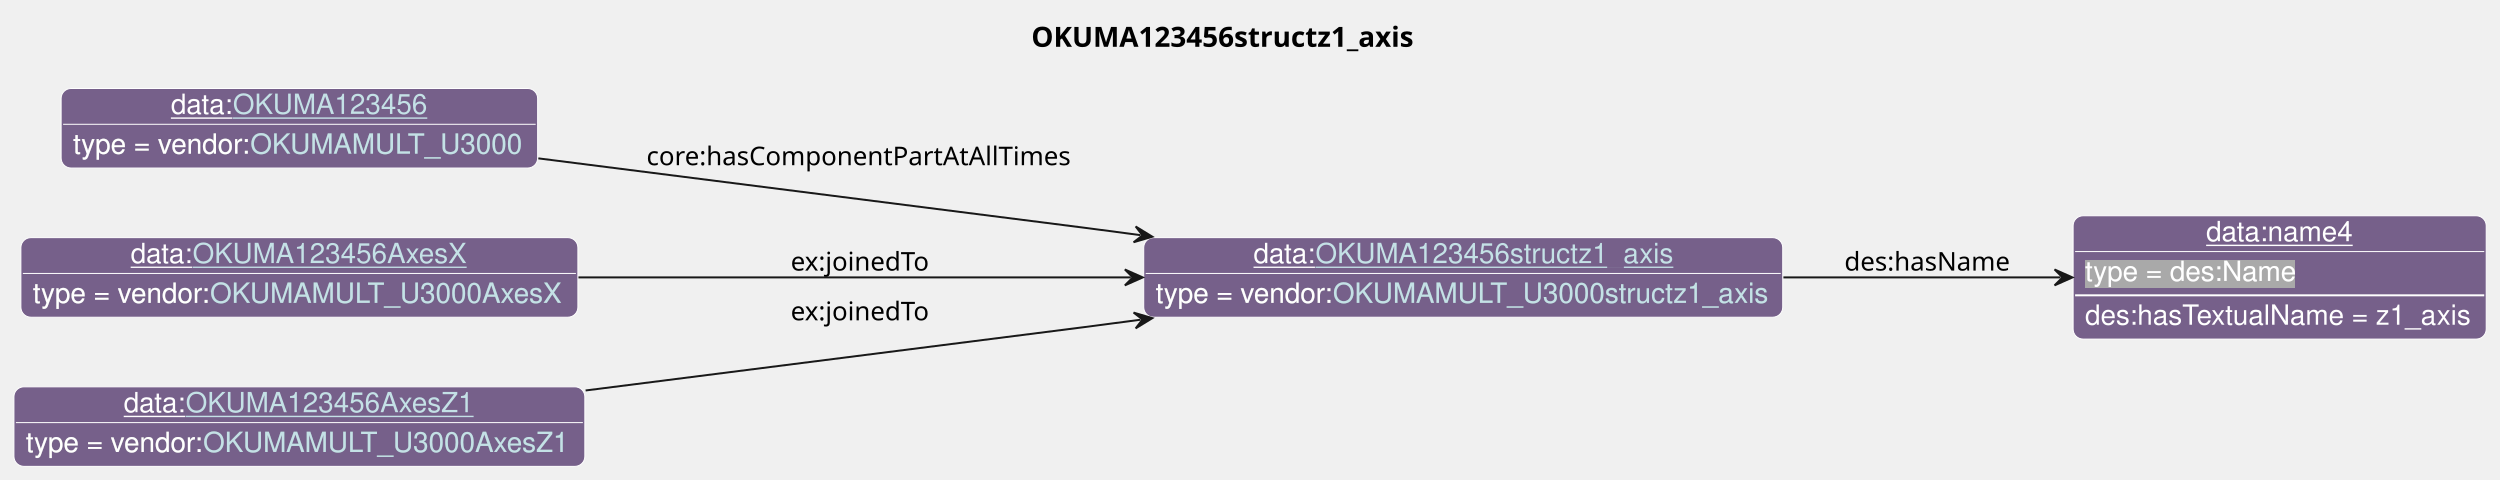
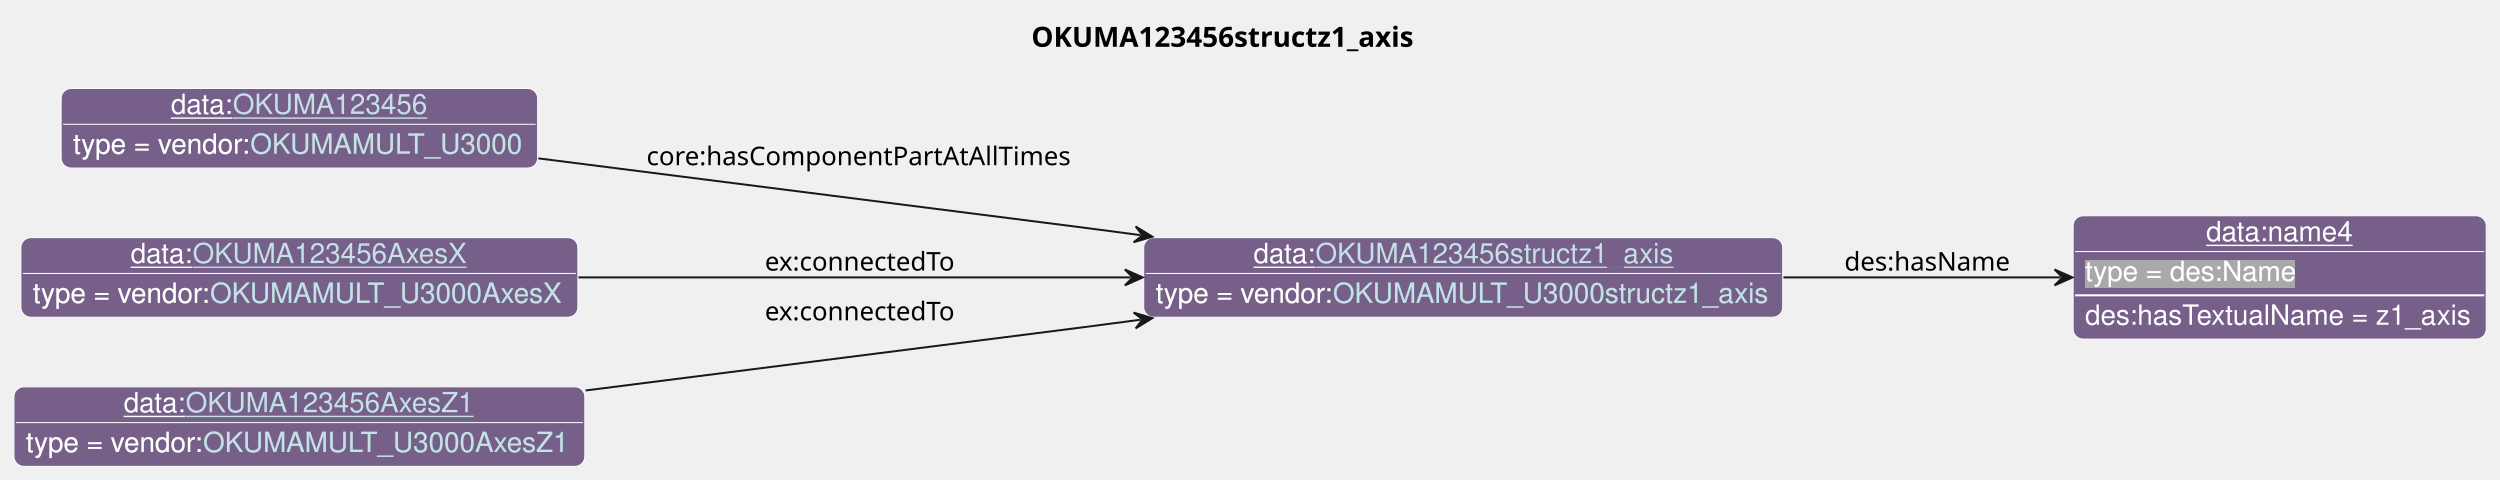
<svg xmlns="http://www.w3.org/2000/svg" xmlns:xlink="http://www.w3.org/1999/xlink" contentStyleType="text/css" data-diagram-type="CLASS" height="241px" preserveAspectRatio="none" style="width:1257px;height:241px;background:#FFFFFF;" version="1.1" viewBox="0 0 1257 241" width="1257px" zoomAndPan="magnify">
  <defs>
-     <filter height="1" id="b1ipzvnqm5novb0" width="1" x="0" y="0">
+     <filter height="1" id="bpbsxtrp042t10" width="1" x="0" y="0">
      <feFlood flood-color="#76608A" result="flood" />
      <feComposite in="SourceGraphic" in2="flood" operator="over" />
    </filter>
-     <filter height="1" id="b1ipzvnqm5novb1" width="1" x="0" y="0">
+     <filter height="1" id="bpbsxtrp042t11" width="1" x="0" y="0">
      <feFlood flood-color="#A9A9A9" result="flood" />
      <feComposite in="SourceGraphic" in2="flood" operator="over" />
    </filter>
  </defs>
  <g>
    <g class="title" data-source-line="13">
      <text fill="#000000" font-family="sans-serif" font-size="14" font-weight="bold" lengthAdjust="spacing" textLength="205.953" x="518.56" y="23.535">OKUMA123456structz1_axis</text>
    </g>
    <g class="entity" data-entity="o0" data-source-line="131" data-uid="ent0002" id="entity_o0">
      <rect fill="#76608A" height="40" rx="5" ry="5" style="stroke:#FFFFFF;stroke-width:0.5;" width="321.299" x="575.06" y="119.488" />
      <text fill="#FFFFFF" font-family="Helvetica" font-size="14" lengthAdjust="spacing" text-decoration="underline" textLength="31.138" x="630.265" y="132.269">data:</text>
      <a href="./OKUMA123456structz1_axis.html" target="_top" title="./OKUMA123456structz1_axis.html" xlink:actuate="onRequest" xlink:href="./OKUMA123456structz1_axis.html" xlink:show="new" xlink:title="./OKUMA123456structz1_axis.html" xlink:type="simple">
        <text fill="#C4E1E6" font-family="Helvetica" font-size="14" lengthAdjust="spacing" text-decoration="underline" textLength="179.751" x="661.403" y="132.269">OKUMA123456structz1_axis</text>
      </a>
      <line style="stroke:#FFFFFF;stroke-width:0.5;" x1="576.06" x2="895.359" y1="137.488" y2="137.488" />
-       <text fill="#FFFFFF" filter="url(#b1ipzvnqm5novb0)" font-family="Helvetica" font-size="14" lengthAdjust="spacing" textLength="89.113" x="581.06" y="152.269">type = vendor:</text>
+       <text fill="#FFFFFF" filter="url(#bpbsxtrp042t10)" font-family="Helvetica" font-size="14" lengthAdjust="spacing" textLength="89.113" x="581.06" y="152.269">type = vendor:</text>
      <a href="../OKUMA.html#OKUMAMULT_U3000structz1_axis" target="_top" title="../OKUMA.html#OKUMAMULT_U3000structz1_axis" xlink:actuate="onRequest" xlink:href="../OKUMA.html#OKUMAMULT_U3000structz1_axis" xlink:show="new" xlink:title="../OKUMA.html#OKUMAMULT_U3000structz1_axis" xlink:type="simple">
-         <text fill="#C4E1E6" filter="url(#b1ipzvnqm5novb0)" font-family="Helvetica" font-size="14" lengthAdjust="spacing" textLength="220.185" x="670.173" y="152.269">OKUMAMULT_U3000structz1_axis</text>
+         <text fill="#C4E1E6" filter="url(#bpbsxtrp042t10)" font-family="Helvetica" font-size="14" lengthAdjust="spacing" textLength="220.185" x="670.173" y="152.269">OKUMAMULT_U3000structz1_axis</text>
        <line style="stroke:#76608A;stroke-width:0.5;" x1="670.173" x2="890.359" y1="153.269" y2="153.269" />
      </a>
    </g>
    <g class="entity" data-entity="o1" data-source-line="131" data-uid="ent0003" id="entity_o1">
      <rect fill="#76608A" height="62" rx="5" ry="5" style="stroke:#FFFFFF;stroke-width:0.5;" width="207.713" x="1042.36" y="108.488" />
      <text fill="#FFFFFF" font-family="Helvetica" font-size="14" lengthAdjust="spacing" text-decoration="underline" textLength="73.944" x="1109.244" y="121.269">data:name4</text>
      <line style="stroke:#FFFFFF;stroke-width:0.5;" x1="1043.36" x2="1249.073" y1="126.488" y2="126.488" />
-       <text fill="#FFFFFF" filter="url(#b1ipzvnqm5novb1)" font-family="Helvetica" font-size="14" lengthAdjust="spacing" textLength="106.224" x="1048.36" y="141.269">type = des:Name</text>
+       <text fill="#FFFFFF" filter="url(#bpbsxtrp042t11)" font-family="Helvetica" font-size="14" lengthAdjust="spacing" textLength="106.224" x="1048.36" y="141.269">type = des:Name</text>
      <line style="stroke:#FFFFFF;stroke-width:1;" x1="1043.36" x2="1249.073" y1="148.488" y2="148.488" />
      <text fill="#FFFFFF" font-family="Helvetica" font-size="14" lengthAdjust="spacing" textLength="195.713" x="1048.36" y="163.269">des:hasTextualName = z1_axis</text>
    </g>
    <g class="entity" data-entity="o2" data-source-line="131" data-uid="ent0004" id="entity_o2">
      <rect fill="#76608A" height="40" rx="5" ry="5" style="stroke:#FFFFFF;stroke-width:0.5;" width="239.602" x="30.73" y="44.488" />
      <text fill="#FFFFFF" font-family="Helvetica" font-size="14" lengthAdjust="spacing" text-decoration="underline" textLength="31.138" x="85.935" y="57.269">data:</text>
      <a href="./OKUMA123456.html" target="_top" title="./OKUMA123456.html" xlink:actuate="onRequest" xlink:href="./OKUMA123456.html" xlink:show="new" xlink:title="./OKUMA123456.html" xlink:type="simple">
        <text fill="#C4E1E6" font-family="Helvetica" font-size="14" lengthAdjust="spacing" text-decoration="underline" textLength="98.055" x="117.073" y="57.269">OKUMA123456</text>
      </a>
      <line style="stroke:#FFFFFF;stroke-width:0.5;" x1="31.73" x2="269.332" y1="62.488" y2="62.488" />
-       <text fill="#FFFFFF" filter="url(#b1ipzvnqm5novb0)" font-family="Helvetica" font-size="14" lengthAdjust="spacing" textLength="89.113" x="36.73" y="77.269">type = vendor:</text>
+       <text fill="#FFFFFF" filter="url(#bpbsxtrp042t10)" font-family="Helvetica" font-size="14" lengthAdjust="spacing" textLength="89.113" x="36.73" y="77.269">type = vendor:</text>
      <a href="../OKUMA.html#OKUMAMULT_U3000" target="_top" title="../OKUMA.html#OKUMAMULT_U3000" xlink:actuate="onRequest" xlink:href="../OKUMA.html#OKUMAMULT_U3000" xlink:show="new" xlink:title="../OKUMA.html#OKUMAMULT_U3000" xlink:type="simple">
-         <text fill="#C4E1E6" filter="url(#b1ipzvnqm5novb0)" font-family="Helvetica" font-size="14" lengthAdjust="spacing" textLength="138.489" x="125.843" y="77.269">OKUMAMULT_U3000</text>
+         <text fill="#C4E1E6" filter="url(#bpbsxtrp042t10)" font-family="Helvetica" font-size="14" lengthAdjust="spacing" textLength="138.489" x="125.843" y="77.269">OKUMAMULT_U3000</text>
        <line style="stroke:#76608A;stroke-width:0.5;" x1="125.843" x2="264.332" y1="78.269" y2="78.269" />
      </a>
    </g>
    <g class="entity" data-entity="o3" data-source-line="131" data-uid="ent0005" id="entity_o3">
      <rect fill="#76608A" height="40" rx="5" ry="5" style="stroke:#FFFFFF;stroke-width:0.5;" width="280.065" x="10.5" y="119.488" />
      <text fill="#FFFFFF" font-family="Helvetica" font-size="14" lengthAdjust="spacing" text-decoration="underline" textLength="31.138" x="65.705" y="132.269">data:</text>
      <a href="./OKUMA123456AxesX.html" target="_top" title="./OKUMA123456AxesX.html" xlink:actuate="onRequest" xlink:href="./OKUMA123456AxesX.html" xlink:show="new" xlink:title="./OKUMA123456AxesX.html" xlink:type="simple">
        <text fill="#C4E1E6" font-family="Helvetica" font-size="14" lengthAdjust="spacing" text-decoration="underline" textLength="138.517" x="96.843" y="132.269">OKUMA123456AxesX</text>
      </a>
      <line style="stroke:#FFFFFF;stroke-width:0.5;" x1="11.5" x2="289.565" y1="137.488" y2="137.488" />
-       <text fill="#FFFFFF" filter="url(#b1ipzvnqm5novb0)" font-family="Helvetica" font-size="14" lengthAdjust="spacing" textLength="89.113" x="16.5" y="152.269">type = vendor:</text>
+       <text fill="#FFFFFF" filter="url(#bpbsxtrp042t10)" font-family="Helvetica" font-size="14" lengthAdjust="spacing" textLength="89.113" x="16.5" y="152.269">type = vendor:</text>
      <a href="../OKUMA.html#OKUMAMULT_U3000AxesX" target="_top" title="../OKUMA.html#OKUMAMULT_U3000AxesX" xlink:actuate="onRequest" xlink:href="../OKUMA.html#OKUMAMULT_U3000AxesX" xlink:show="new" xlink:title="../OKUMA.html#OKUMAMULT_U3000AxesX" xlink:type="simple">
-         <text fill="#C4E1E6" filter="url(#b1ipzvnqm5novb0)" font-family="Helvetica" font-size="14" lengthAdjust="spacing" textLength="178.951" x="105.613" y="152.269">OKUMAMULT_U3000AxesX</text>
+         <text fill="#C4E1E6" filter="url(#bpbsxtrp042t10)" font-family="Helvetica" font-size="14" lengthAdjust="spacing" textLength="178.951" x="105.613" y="152.269">OKUMAMULT_U3000AxesX</text>
        <line style="stroke:#76608A;stroke-width:0.5;" x1="105.613" x2="284.565" y1="153.269" y2="153.269" />
      </a>
    </g>
    <g class="entity" data-entity="o4" data-source-line="131" data-uid="ent0006" id="entity_o4">
      <rect fill="#76608A" height="40" rx="5" ry="5" style="stroke:#FFFFFF;stroke-width:0.5;" width="287.065" x="7" y="194.488" />
      <text fill="#FFFFFF" font-family="Helvetica" font-size="14" lengthAdjust="spacing" text-decoration="underline" textLength="31.138" x="62.205" y="207.269">data:</text>
      <a href="./OKUMA123456AxesZ1.html" target="_top" title="./OKUMA123456AxesZ1.html" xlink:actuate="onRequest" xlink:href="./OKUMA123456AxesZ1.html" xlink:show="new" xlink:title="./OKUMA123456AxesZ1.html" xlink:type="simple">
        <text fill="#C4E1E6" font-family="Helvetica" font-size="14" lengthAdjust="spacing" text-decoration="underline" textLength="145.517" x="93.343" y="207.269">OKUMA123456AxesZ1</text>
      </a>
      <line style="stroke:#FFFFFF;stroke-width:0.5;" x1="8" x2="293.065" y1="212.488" y2="212.488" />
-       <text fill="#FFFFFF" filter="url(#b1ipzvnqm5novb0)" font-family="Helvetica" font-size="14" lengthAdjust="spacing" textLength="89.113" x="13" y="227.269">type = vendor:</text>
+       <text fill="#FFFFFF" filter="url(#bpbsxtrp042t10)" font-family="Helvetica" font-size="14" lengthAdjust="spacing" textLength="89.113" x="13" y="227.269">type = vendor:</text>
      <a href="../OKUMA.html#OKUMAMULT_U3000AxesZ1" target="_top" title="../OKUMA.html#OKUMAMULT_U3000AxesZ1" xlink:actuate="onRequest" xlink:href="../OKUMA.html#OKUMAMULT_U3000AxesZ1" xlink:show="new" xlink:title="../OKUMA.html#OKUMAMULT_U3000AxesZ1" xlink:type="simple">
-         <text fill="#C4E1E6" filter="url(#b1ipzvnqm5novb0)" font-family="Helvetica" font-size="14" lengthAdjust="spacing" textLength="185.951" x="102.113" y="227.269">OKUMAMULT_U3000AxesZ1</text>
+         <text fill="#C4E1E6" filter="url(#bpbsxtrp042t10)" font-family="Helvetica" font-size="14" lengthAdjust="spacing" textLength="185.951" x="102.113" y="227.269">OKUMAMULT_U3000AxesZ1</text>
        <line style="stroke:#76608A;stroke-width:0.5;" x1="102.113" x2="288.065" y1="228.269" y2="228.269" />
      </a>
    </g>
    <g class="link" data-entity-1="o0" data-entity-2="o1" data-source-line="195" data-uid="lnk7" id="link_o0_o1">
      <path codeLine="195" d="M896.7,139.488 C945.57,139.488 991.99,139.488 1036.03,139.488" fill="none" id="o0-to-o1" style="stroke:#181818;stroke-width:1;" />
      <polygon fill="#181818" points="1042.03,139.488,1033.03,135.488,1037.03,139.488,1033.03,143.488,1042.03,139.488" style="stroke:#181818;stroke-width:1;" />
      <text fill="#000000" font-family="sans-serif" font-size="13" lengthAdjust="spacing" textLength="84.202" x="927.36" y="136.057">des:hasName</text>
    </g>
    <g class="link" data-entity-1="o2" data-entity-2="o0" data-source-line="195" data-uid="lnk8" id="link_o2_o0">
      <path codeLine="195" d="M270.67,79.628 C386.5,94.338 545.06,114.488 545.06,114.488 C545.06,114.488 553.092,115.543 573.462,118.233" fill="none" id="o2-to-o0" style="stroke:#181818;stroke-width:1;" />
      <polygon fill="#181818" points="579.41,119.018,571.011,113.874,574.453,118.364,569.964,121.806,579.41,119.018" style="stroke:#181818;stroke-width:1;" />
      <text fill="#000000" font-family="sans-serif" font-size="13" lengthAdjust="spacing" textLength="219.565" x="325.06" y="83.067">core:hasComponentPartAtAllTimes</text>
    </g>
    <g class="link" data-entity-1="o3" data-entity-2="o0" data-source-line="195" data-uid="lnk9" id="link_o3_o0">
      <path codeLine="195" d="M290.85,139.488 C376.18,139.488 479.69,139.488 568.58,139.488" fill="none" id="o3-to-o0" style="stroke:#181818;stroke-width:1;" />
      <polygon fill="#181818" points="574.58,139.488,565.58,135.488,569.58,139.488,565.58,143.488,574.58,139.488" style="stroke:#181818;stroke-width:1;" />
-       <text fill="#000000" font-family="sans-serif" font-size="13" lengthAdjust="spacing" textLength="74.725" x="397.56" y="136.057">ex:joinedTo</text>
+       <text fill="#000000" font-family="sans-serif" font-size="13" lengthAdjust="spacing" textLength="100.502" x="384.56" y="136.057">ex:connectedTo</text>
    </g>
    <g class="link" data-entity-1="o4" data-entity-2="o0" data-source-line="195" data-uid="lnk10" id="link_o4_o0">
      <path codeLine="195" d="M294.44,196.328 C407.01,182.028 545.06,164.488 545.06,164.488 C545.06,164.488 553.092,163.434 573.462,160.744" fill="none" id="o4-to-o0" style="stroke:#181818;stroke-width:1;" />
      <polygon fill="#181818" points="579.41,159.958,569.964,157.171,574.453,160.613,571.011,165.102,579.41,159.958" style="stroke:#181818;stroke-width:1;" />
-       <text fill="#000000" font-family="sans-serif" font-size="13" lengthAdjust="spacing" textLength="74.725" x="397.56" y="161.057">ex:joinedTo</text>
+       <text fill="#000000" font-family="sans-serif" font-size="13" lengthAdjust="spacing" textLength="100.502" x="384.56" y="161.057">ex:connectedTo</text>
    </g>
  </g>
</svg>
